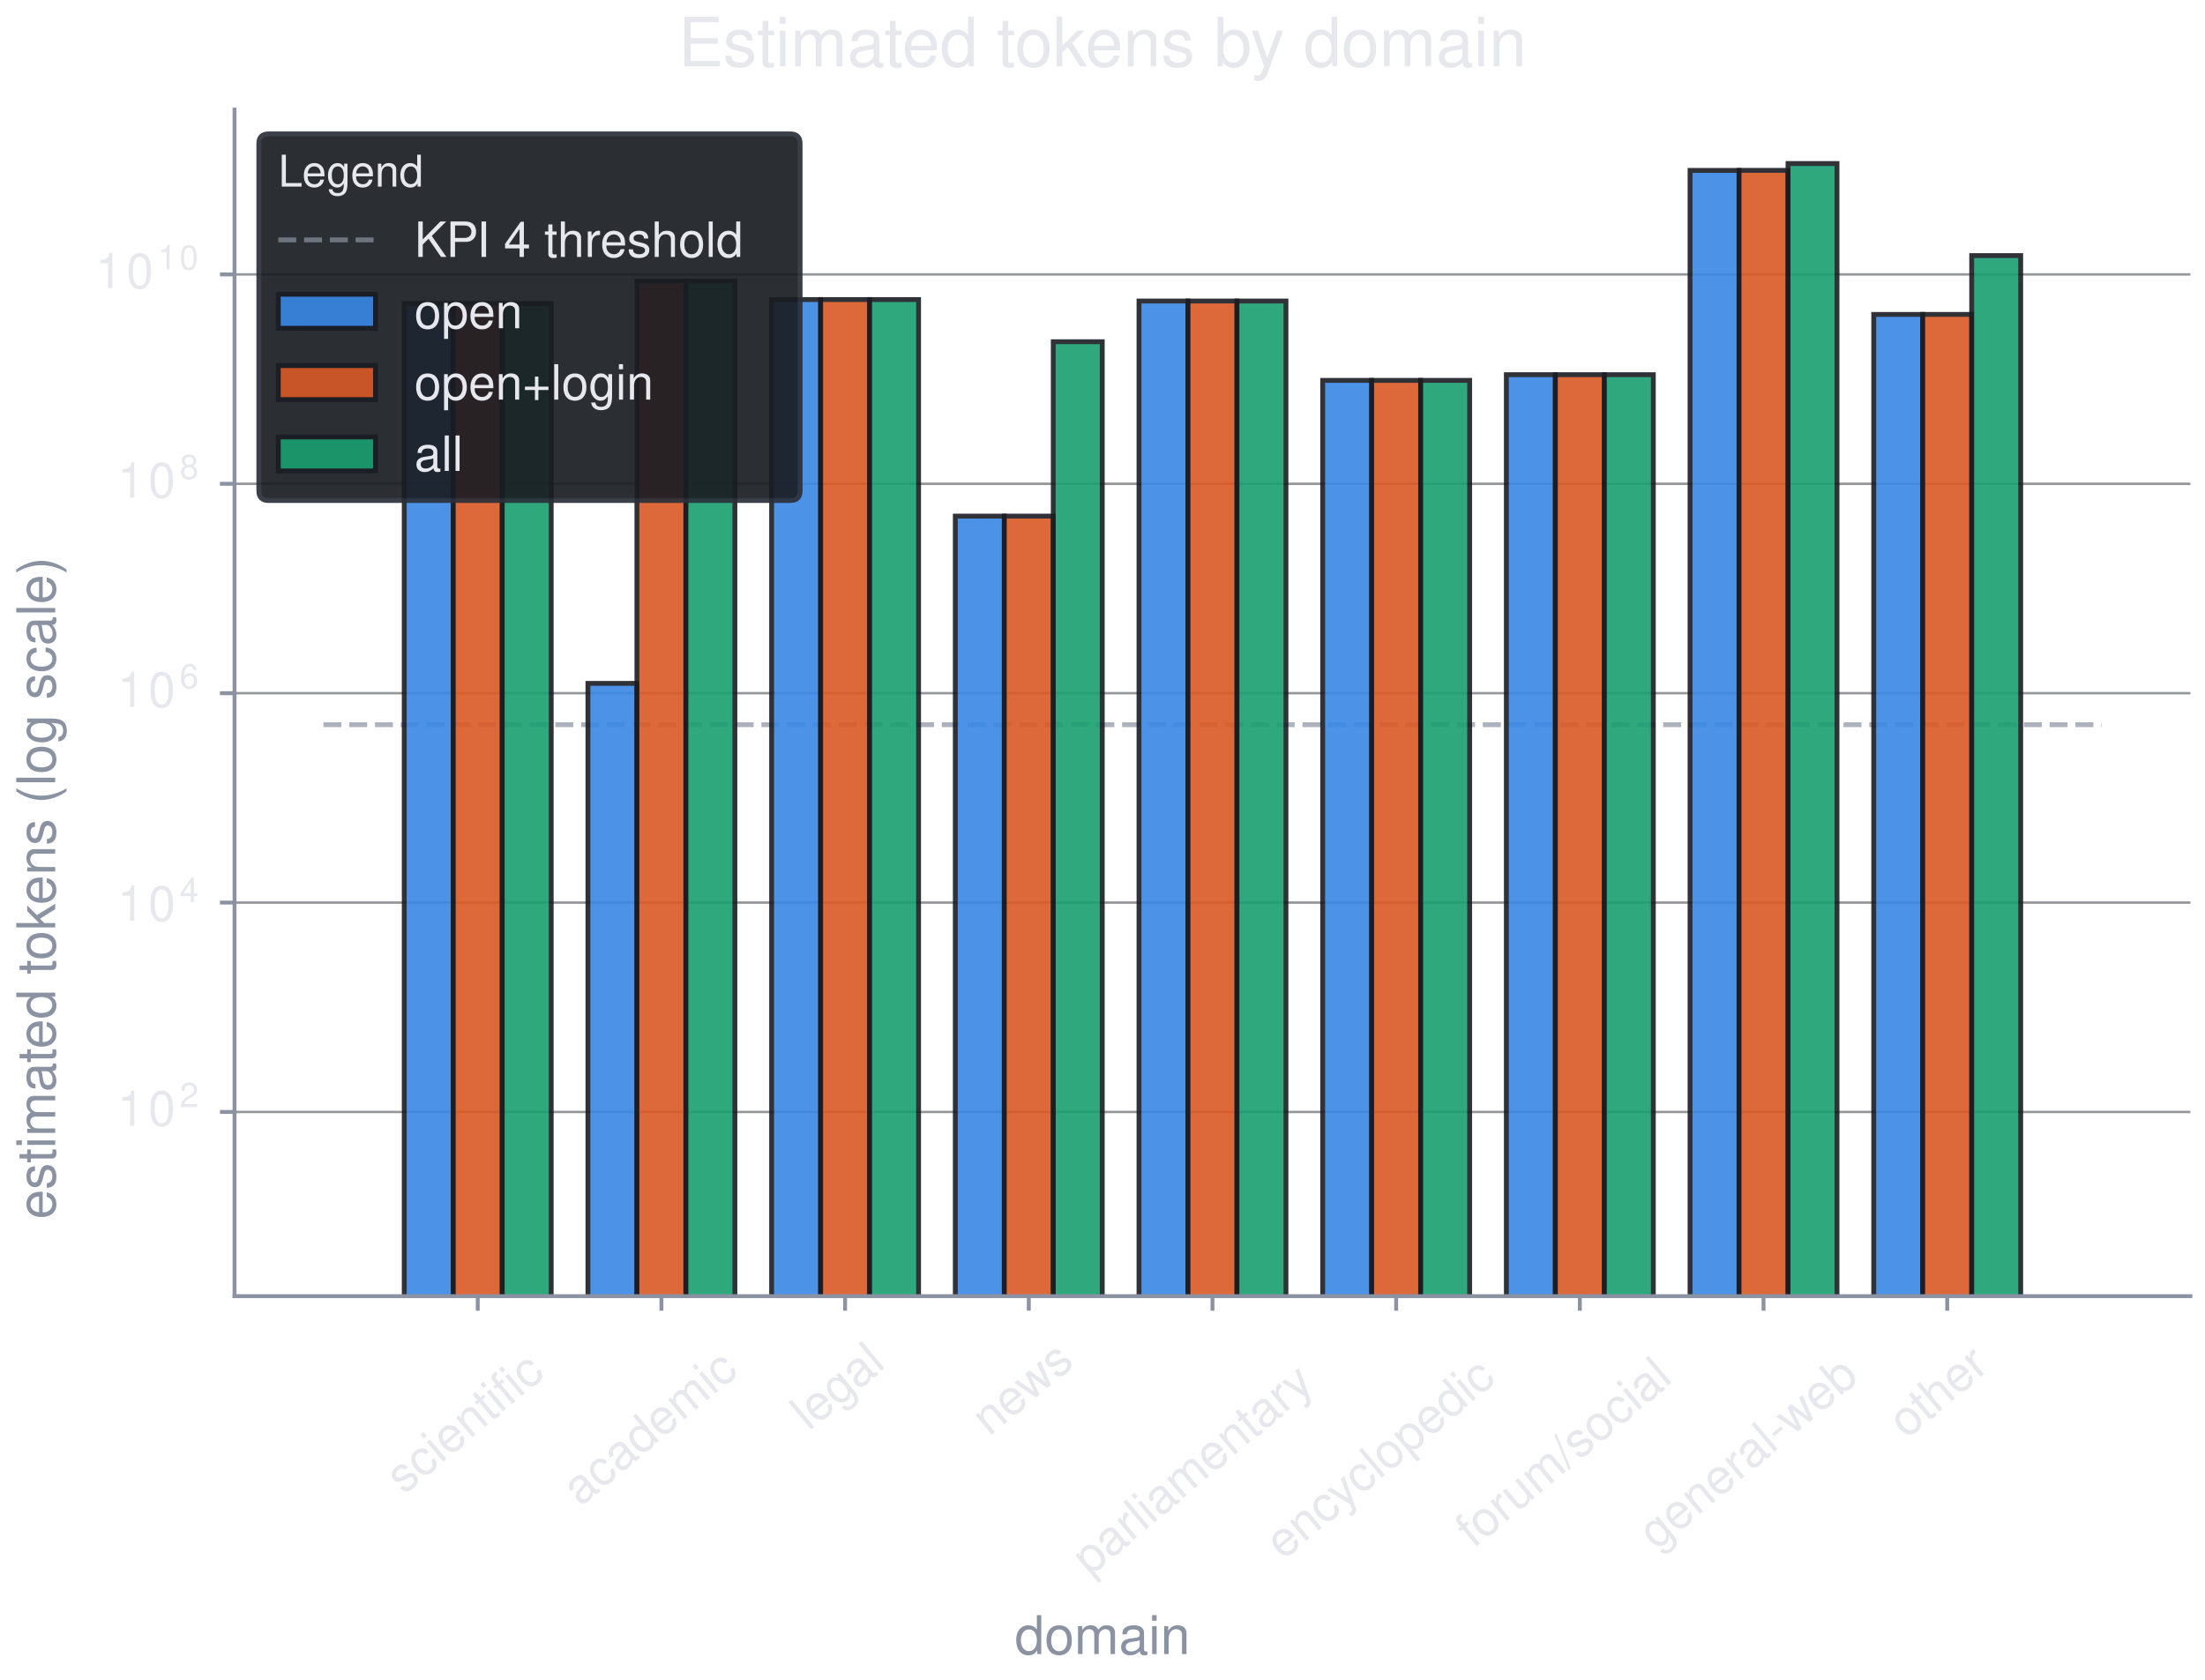
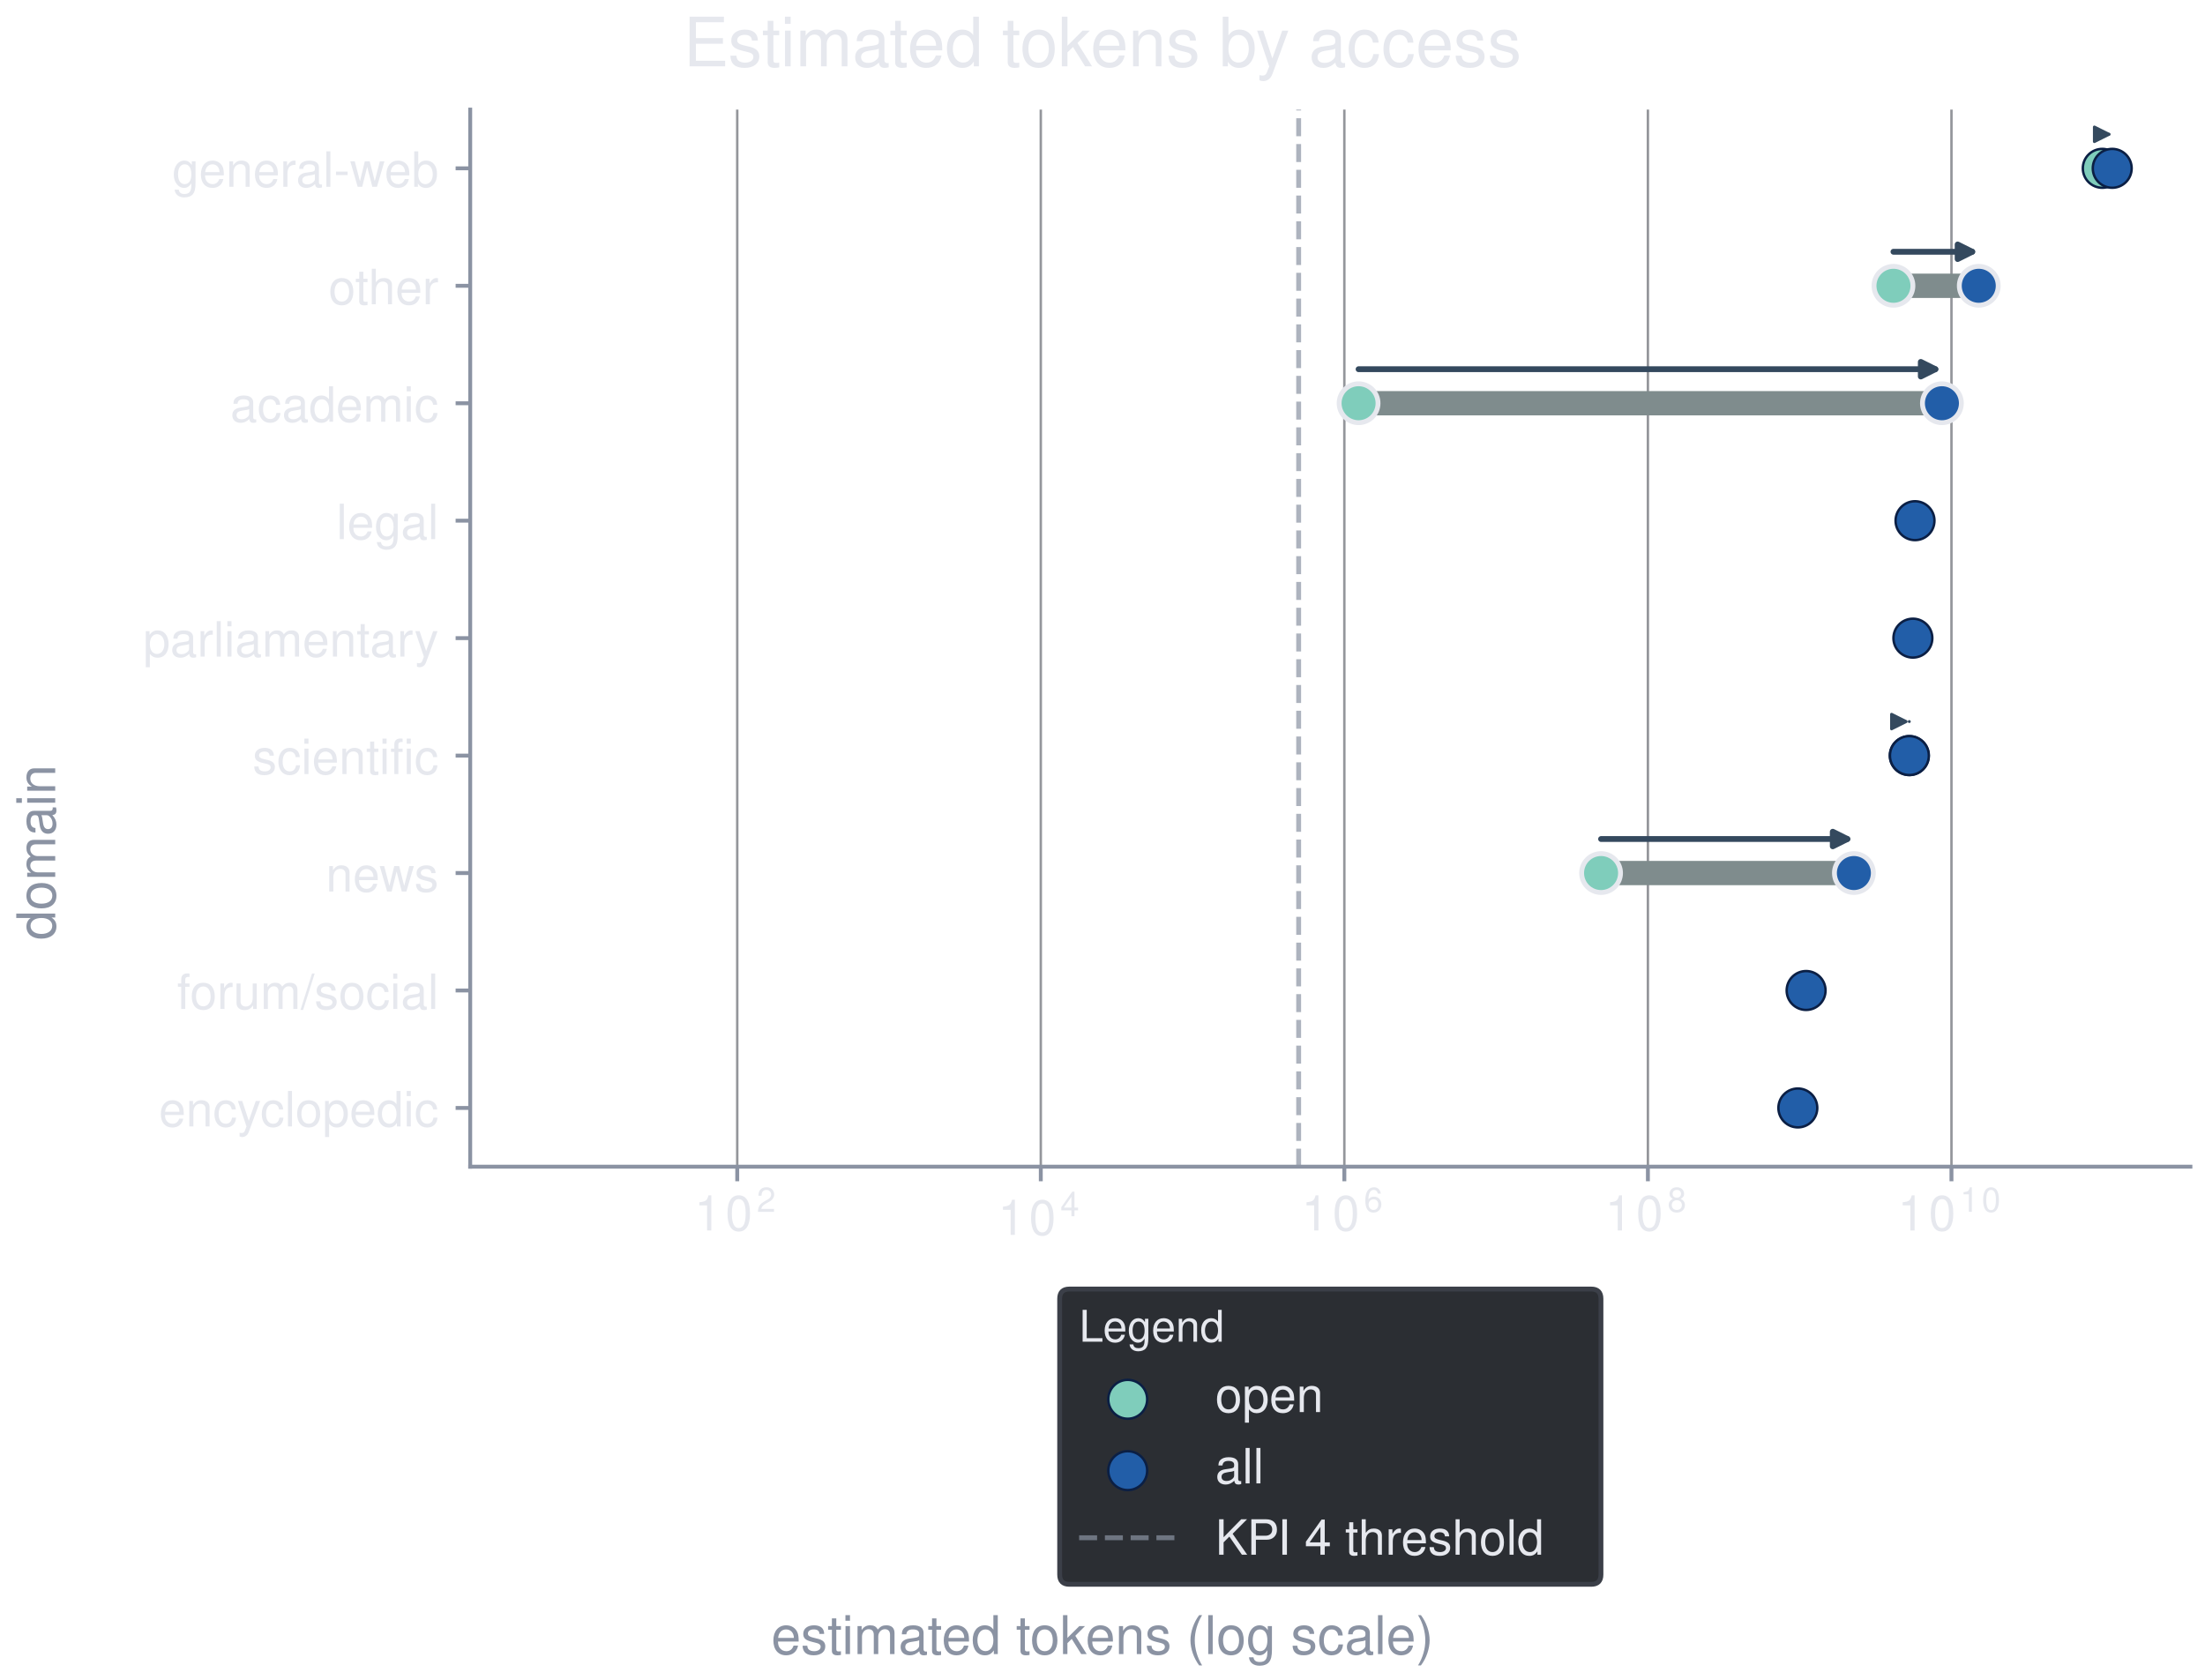
<svg xmlns="http://www.w3.org/2000/svg" xmlns:xlink="http://www.w3.org/1999/xlink" width="453.6pt" height="345.6pt" viewBox="0 0 453.6 345.6" version="1.1">
  <defs>
    <style type="text/css">*{stroke-linejoin: round; stroke-linecap: butt}</style>
  </defs>
  <g id="figure_1">
    <g id="patch_1">
      <path d="M 0 345.6  L 453.6 345.6  L 453.6 0  L 0 0  L 0 345.6  z " style="fill: none" />
    </g>
    <g id="axes_1">
      <g id="patch_2">
-         <path d="M 48.247 266.671  L 450.6 266.671  L 450.6 22.55  L 48.247 22.55  L 48.247 266.671  z " style="fill: none" />
+         <path d="M 96.728 240.031  L 450.6 240.031  L 450.6 22.55  L 96.728 22.55  L 96.728 240.031  z " style="fill: none" />
      </g>
      <g id="matplotlib.axis_1">
        <g id="xtick_1">
          <g id="line2d_1">
+             <path d="M 151.66 240.031  L 151.66 22.55  " clip-path="url(#p201076c002)" style="fill: none; stroke: #2a2f38; stroke-opacity: 0.5; stroke-width: 0.5; stroke-linecap: square" />
+           </g>
+           <g id="line2d_2">
            <defs>
-               <path id="m9d5562b247" d="M 0 0  L 0 3  " style="stroke: #8b93a3; stroke-width: 0.8" />
+               <path id="mb664199763" d="M 0 0  L 0 3  " style="stroke: #8b93a3; stroke-width: 0.8" />
            </defs>
            <g>
-               <use xlink:href="#m9d5562b247" x="98.276" y="266.671" style="fill: #8b93a3; stroke: #8b93a3; stroke-width: 0.8" />
+               <use xlink:href="#mb664199763" x="151.66" y="240.031" style="fill: #8b93a3; stroke: #8b93a3; stroke-width: 0.8" />
            </g>
          </g>
          <g id="text_1">
-             <text style="font-size: 10px; font-family: 'Instrument Sans', 'Helvetica', 'Arial', sans-serif; fill: #e6e8ee" transform="translate(83.01626 307.5774) rotate(-40)">scientific</text>
-           </g>
-         </g>
-         <g id="xtick_2">
-           <g id="line2d_2">
-             <g>
-               <use xlink:href="#m9d5562b247" x="136.063" y="266.671" style="fill: #8b93a3; stroke: #8b93a3; stroke-width: 0.8" />
-             </g>
-           </g>
-           <g id="text_2">
-             <text style="font-size: 10px; font-family: 'Instrument Sans', 'Helvetica', 'Arial', sans-serif; fill: #e6e8ee" transform="translate(119.3469 310.021) rotate(-40)">academic</text>
-           </g>
-         </g>
-         <g id="xtick_3">
-           <g id="line2d_3">
-             <g>
-               <use xlink:href="#m9d5562b247" x="173.85" y="266.671" style="fill: #8b93a3; stroke: #8b93a3; stroke-width: 0.8" />
-             </g>
-           </g>
-           <g id="text_3">
-             <text style="font-size: 10px; font-family: 'Instrument Sans', 'Helvetica', 'Arial', sans-serif; fill: #e6e8ee" transform="translate(166.3597 294.5379) rotate(-40)">legal</text>
-           </g>
-         </g>
-         <g id="xtick_4">
-           <g id="line2d_4">
-             <g>
-               <use xlink:href="#m9d5562b247" x="211.636" y="266.671" style="fill: #8b93a3; stroke: #8b93a3; stroke-width: 0.8" />
-             </g>
-           </g>
-           <g id="text_4">
-             <text style="font-size: 10px; font-family: 'Instrument Sans', 'Helvetica', 'Arial', sans-serif; fill: #e6e8ee" transform="translate(203.4983 295.6256) rotate(-40)">news</text>
-           </g>
-         </g>
-         <g id="xtick_5">
-           <g id="line2d_5">
-             <g>
-               <use xlink:href="#m9d5562b247" x="249.423" y="266.671" style="fill: #8b93a3; stroke: #8b93a3; stroke-width: 0.8" />
-             </g>
-           </g>
-           <g id="text_5">
-             <text style="font-size: 10px; font-family: 'Instrument Sans', 'Helvetica', 'Arial', sans-serif; fill: #e6e8ee" transform="translate(224.1627 324.3602) rotate(-40)">parliamentary</text>
-           </g>
-         </g>
-         <g id="xtick_6">
-           <g id="line2d_6">
-             <g>
-               <use xlink:href="#m9d5562b247" x="287.21" y="266.671" style="fill: #8b93a3; stroke: #8b93a3; stroke-width: 0.8" />
-             </g>
-           </g>
-           <g id="text_6">
-             <text style="font-size: 10px; font-family: 'Instrument Sans', 'Helvetica', 'Arial', sans-serif; fill: #e6e8ee" transform="translate(263.9226 321.0488) rotate(-40)">encyclopedic</text>
-           </g>
-         </g>
-         <g id="xtick_7">
-           <g id="line2d_7">
-             <g>
-               <use xlink:href="#m9d5562b247" x="324.997" y="266.671" style="fill: #8b93a3; stroke: #8b93a3; stroke-width: 0.8" />
-             </g>
-           </g>
-           <g id="text_7">
-             <text style="font-size: 10px; font-family: 'Instrument Sans', 'Helvetica', 'Arial', sans-serif; fill: #e6e8ee" transform="translate(303.1349 318.6565) rotate(-40)">forum/social</text>
-           </g>
-         </g>
-         <g id="xtick_8">
-           <g id="line2d_8">
-             <g>
-               <use xlink:href="#m9d5562b247" x="362.783" y="266.671" style="fill: #8b93a3; stroke: #8b93a3; stroke-width: 0.8" />
-             </g>
-           </g>
-           <g id="text_8">
-             <text style="font-size: 10px; font-family: 'Instrument Sans', 'Helvetica', 'Arial', sans-serif; fill: #e6e8ee" transform="translate(340.696 319.0351) rotate(-40)">general-web</text>
-           </g>
-         </g>
-         <g id="xtick_9">
-           <g id="line2d_9">
-             <g>
-               <use xlink:href="#m9d5562b247" x="400.57" y="266.671" style="fill: #8b93a3; stroke: #8b93a3; stroke-width: 0.8" />
-             </g>
-           </g>
-           <g id="text_9">
-             <text style="font-size: 10px; font-family: 'Instrument Sans', 'Helvetica', 'Arial', sans-serif; fill: #e6e8ee" transform="translate(392.1399 296.1157) rotate(-40)">other</text>
-           </g>
-         </g>
-       </g>
-       <g id="matplotlib.axis_2">
-         <g id="ytick_1">
-           <g id="line2d_10">
-             <path d="M 48.247 228.775  L 450.6 228.775  " clip-path="url(#pc16aba267f)" style="fill: none; stroke: #2a2f38; stroke-opacity: 0.5; stroke-width: 0.5; stroke-linecap: square" />
-           </g>
-           <g id="line2d_11">
-             <defs>
-               <path id="m5fa27883f5" d="M 0 0  L -3 0  " style="stroke: #8b93a3; stroke-width: 0.8" />
-             </defs>
-             <g>
-               <use xlink:href="#m5fa27883f5" x="48.247" y="228.775" style="fill: #8b93a3; stroke: #8b93a3; stroke-width: 0.8" />
-             </g>
-           </g>
-           <g id="text_10">
-             <g style="fill: #e6e8ee" transform="translate(24.14666 232.5744)">
+             <g style="fill: #e6e8ee" transform="translate(142.8605 254.129)">
              <text>
                <tspan x="0" y="-0.977" style="font-size: 10px; font-family: 'Instrument Sans', 'Helvetica', 'Arial', sans-serif; fill: #e6e8ee">1</tspan>
                <tspan x="6.362" y="-0.977" style="font-size: 10px; font-family: 'Instrument Sans', 'Helvetica', 'Arial', sans-serif; fill: #e6e8ee">0</tspan>
                <tspan x="12.82" y="-4.805" style="font-size: 7px; font-family: 'Instrument Sans', 'Helvetica', 'Arial', sans-serif; fill: #e6e8ee">2</tspan>
              </text>
            </g>
          </g>
        </g>
-         <g id="ytick_2">
-           <g id="line2d_12">
-             <path d="M 48.247 185.697  L 450.6 185.697  " clip-path="url(#pc16aba267f)" style="fill: none; stroke: #2a2f38; stroke-opacity: 0.5; stroke-width: 0.5; stroke-linecap: square" />
-           </g>
-           <g id="line2d_13">
-             <g>
-               <use xlink:href="#m5fa27883f5" x="48.247" y="185.697" style="fill: #8b93a3; stroke: #8b93a3; stroke-width: 0.8" />
-             </g>
-           </g>
-           <g id="text_11">
-             <g style="fill: #e6e8ee" transform="translate(24.14666 189.4959)">
+         <g id="xtick_2">
+           <g id="line2d_3">
+             <path d="M 214.106 240.031  L 214.106 22.55  " clip-path="url(#p201076c002)" style="fill: none; stroke: #2a2f38; stroke-opacity: 0.5; stroke-width: 0.5; stroke-linecap: square" />
+           </g>
+           <g id="line2d_4">
+             <g>
+               <use xlink:href="#mb664199763" x="214.106" y="240.031" style="fill: #8b93a3; stroke: #8b93a3; stroke-width: 0.8" />
+             </g>
+           </g>
+           <g id="text_2">
+             <g style="fill: #e6e8ee" transform="translate(205.306 254.129)">
              <text>
                <tspan x="0" y="-0.064" style="font-size: 10px; font-family: 'Instrument Sans', 'Helvetica', 'Arial', sans-serif; fill: #e6e8ee">1</tspan>
                <tspan x="6.362" y="-0.064" style="font-size: 10px; font-family: 'Instrument Sans', 'Helvetica', 'Arial', sans-serif; fill: #e6e8ee">0</tspan>
                <tspan x="12.82" y="-3.892" style="font-size: 7px; font-family: 'Instrument Sans', 'Helvetica', 'Arial', sans-serif; fill: #e6e8ee">4</tspan>
              </text>
            </g>
          </g>
        </g>
-         <g id="ytick_3">
-           <g id="line2d_14">
-             <path d="M 48.247 142.618  L 450.6 142.618  " clip-path="url(#pc16aba267f)" style="fill: none; stroke: #2a2f38; stroke-opacity: 0.5; stroke-width: 0.5; stroke-linecap: square" />
-           </g>
-           <g id="line2d_15">
-             <g>
-               <use xlink:href="#m5fa27883f5" x="48.247" y="142.618" style="fill: #8b93a3; stroke: #8b93a3; stroke-width: 0.8" />
-             </g>
-           </g>
-           <g id="text_12">
-             <g style="fill: #e6e8ee" transform="translate(24.14666 146.4175)">
+         <g id="xtick_3">
+           <g id="line2d_5">
+             <path d="M 276.552 240.031  L 276.552 22.55  " clip-path="url(#p201076c002)" style="fill: none; stroke: #2a2f38; stroke-opacity: 0.5; stroke-width: 0.5; stroke-linecap: square" />
+           </g>
+           <g id="line2d_6">
+             <g>
+               <use xlink:href="#mb664199763" x="276.552" y="240.031" style="fill: #8b93a3; stroke: #8b93a3; stroke-width: 0.8" />
+             </g>
+           </g>
+           <g id="text_3">
+             <g style="fill: #e6e8ee" transform="translate(267.7516 254.129)">
              <text>
                <tspan x="0" y="-0.977" style="font-size: 10px; font-family: 'Instrument Sans', 'Helvetica', 'Arial', sans-serif; fill: #e6e8ee">1</tspan>
                <tspan x="6.362" y="-0.977" style="font-size: 10px; font-family: 'Instrument Sans', 'Helvetica', 'Arial', sans-serif; fill: #e6e8ee">0</tspan>
                <tspan x="12.82" y="-4.805" style="font-size: 7px; font-family: 'Instrument Sans', 'Helvetica', 'Arial', sans-serif; fill: #e6e8ee">6</tspan>
              </text>
            </g>
          </g>
        </g>
-         <g id="ytick_4">
-           <g id="line2d_16">
-             <path d="M 48.247 99.54  L 450.6 99.54  " clip-path="url(#pc16aba267f)" style="fill: none; stroke: #2a2f38; stroke-opacity: 0.5; stroke-width: 0.5; stroke-linecap: square" />
-           </g>
-           <g id="line2d_17">
-             <g>
-               <use xlink:href="#m5fa27883f5" x="48.247" y="99.54" style="fill: #8b93a3; stroke: #8b93a3; stroke-width: 0.8" />
-             </g>
-           </g>
-           <g id="text_13">
-             <g style="fill: #e6e8ee" transform="translate(24.14666 103.3391)">
+         <g id="xtick_4">
+           <g id="line2d_7">
+             <path d="M 338.997 240.031  L 338.997 22.55  " clip-path="url(#p201076c002)" style="fill: none; stroke: #2a2f38; stroke-opacity: 0.5; stroke-width: 0.5; stroke-linecap: square" />
+           </g>
+           <g id="line2d_8">
+             <g>
+               <use xlink:href="#mb664199763" x="338.997" y="240.031" style="fill: #8b93a3; stroke: #8b93a3; stroke-width: 0.8" />
+             </g>
+           </g>
+           <g id="text_4">
+             <g style="fill: #e6e8ee" transform="translate(330.1971 254.129)">
              <text>
                <tspan x="0" y="-0.977" style="font-size: 10px; font-family: 'Instrument Sans', 'Helvetica', 'Arial', sans-serif; fill: #e6e8ee">1</tspan>
                <tspan x="6.362" y="-0.977" style="font-size: 10px; font-family: 'Instrument Sans', 'Helvetica', 'Arial', sans-serif; fill: #e6e8ee">0</tspan>
                <tspan x="12.82" y="-4.805" style="font-size: 7px; font-family: 'Instrument Sans', 'Helvetica', 'Arial', sans-serif; fill: #e6e8ee">8</tspan>
              </text>
            </g>
          </g>
        </g>
-         <g id="ytick_5">
-           <g id="line2d_18">
-             <path d="M 48.247 56.461  L 450.6 56.461  " clip-path="url(#pc16aba267f)" style="fill: none; stroke: #2a2f38; stroke-opacity: 0.5; stroke-width: 0.5; stroke-linecap: square" />
-           </g>
-           <g id="line2d_19">
-             <g>
-               <use xlink:href="#m5fa27883f5" x="48.247" y="56.461" style="fill: #8b93a3; stroke: #8b93a3; stroke-width: 0.8" />
-             </g>
-           </g>
-           <g id="text_14">
-             <g style="fill: #e6e8ee" transform="translate(19.64666 60.26065)">
+         <g id="xtick_5">
+           <g id="line2d_9">
+             <path d="M 401.443 240.031  L 401.443 22.55  " clip-path="url(#p201076c002)" style="fill: none; stroke: #2a2f38; stroke-opacity: 0.5; stroke-width: 0.5; stroke-linecap: square" />
+           </g>
+           <g id="line2d_10">
+             <g>
+               <use xlink:href="#mb664199763" x="401.443" y="240.031" style="fill: #8b93a3; stroke: #8b93a3; stroke-width: 0.8" />
+             </g>
+           </g>
+           <g id="text_5">
+             <g style="fill: #e6e8ee" transform="translate(390.3926 254.129)">
              <text>
                <tspan x="0" y="-0.977" style="font-size: 10px; font-family: 'Instrument Sans', 'Helvetica', 'Arial', sans-serif; fill: #e6e8ee">1</tspan>
                <tspan x="6.362" y="-0.977" style="font-size: 10px; font-family: 'Instrument Sans', 'Helvetica', 'Arial', sans-serif; fill: #e6e8ee">0</tspan>
                <tspan x="12.82" y="-4.805" style="font-size: 7px; font-family: 'Instrument Sans', 'Helvetica', 'Arial', sans-serif; fill: #e6e8ee">1</tspan>
                <tspan x="17.274" y="-4.805" style="font-size: 7px; font-family: 'Instrument Sans', 'Helvetica', 'Arial', sans-serif; fill: #e6e8ee">0</tspan>
              </text>
            </g>
          </g>
        </g>
      </g>
+       <g id="matplotlib.axis_2">
+         <g id="ytick_1">
+           <g id="line2d_11">
+             <defs>
+               <path id="m521042adb2" d="M 0 0  L -3 0  " style="stroke: #8b93a3; stroke-width: 0.8" />
+             </defs>
+             <g>
+               <use xlink:href="#m521042adb2" x="96.728" y="34.632" style="fill: #8b93a3; stroke: #8b93a3; stroke-width: 0.8" />
+             </g>
+           </g>
+           <g id="text_6">
+             <text style="font-size: 10px; font-family: 'Instrument Sans', 'Helvetica', 'Arial', sans-serif; text-anchor: end; fill: #e6e8ee" x="90.228" y="38.432" transform="rotate(-0 90.22791 38.43156)">general-web</text>
+           </g>
+         </g>
+         <g id="ytick_2">
+           <g id="line2d_12">
+             <g>
+               <use xlink:href="#m521042adb2" x="96.728" y="58.797" style="fill: #8b93a3; stroke: #8b93a3; stroke-width: 0.8" />
+             </g>
+           </g>
+           <g id="text_7">
+             <text style="font-size: 10px; font-family: 'Instrument Sans', 'Helvetica', 'Arial', sans-serif; text-anchor: end; fill: #e6e8ee" x="90.228" y="62.596" transform="rotate(-0 90.22791 62.59605)">other</text>
+           </g>
+         </g>
+         <g id="ytick_3">
+           <g id="line2d_13">
+             <g>
+               <use xlink:href="#m521042adb2" x="96.728" y="82.961" style="fill: #8b93a3; stroke: #8b93a3; stroke-width: 0.8" />
+             </g>
+           </g>
+           <g id="text_8">
+             <text style="font-size: 10px; font-family: 'Instrument Sans', 'Helvetica', 'Arial', sans-serif; text-anchor: end; fill: #e6e8ee" x="90.228" y="86.761" transform="rotate(-0 90.22791 86.76055)">academic</text>
+           </g>
+         </g>
+         <g id="ytick_4">
+           <g id="line2d_14">
+             <g>
+               <use xlink:href="#m521042adb2" x="96.728" y="107.126" style="fill: #8b93a3; stroke: #8b93a3; stroke-width: 0.8" />
+             </g>
+           </g>
+           <g id="text_9">
+             <text style="font-size: 10px; font-family: 'Instrument Sans', 'Helvetica', 'Arial', sans-serif; text-anchor: end; fill: #e6e8ee" x="90.228" y="110.925" transform="rotate(-0 90.22791 110.925)">legal</text>
+           </g>
+         </g>
+         <g id="ytick_5">
+           <g id="line2d_15">
+             <g>
+               <use xlink:href="#m521042adb2" x="96.728" y="131.29" style="fill: #8b93a3; stroke: #8b93a3; stroke-width: 0.8" />
+             </g>
+           </g>
+           <g id="text_10">
+             <text style="font-size: 10px; font-family: 'Instrument Sans', 'Helvetica', 'Arial', sans-serif; text-anchor: end; fill: #e6e8ee" x="90.228" y="135.09" transform="rotate(-0 90.22791 135.0895)">parliamentary</text>
+           </g>
+         </g>
+         <g id="ytick_6">
+           <g id="line2d_16">
+             <g>
+               <use xlink:href="#m521042adb2" x="96.728" y="155.455" style="fill: #8b93a3; stroke: #8b93a3; stroke-width: 0.8" />
+             </g>
+           </g>
+           <g id="text_11">
+             <text style="font-size: 10px; font-family: 'Instrument Sans', 'Helvetica', 'Arial', sans-serif; text-anchor: end; fill: #e6e8ee" x="90.228" y="159.254" transform="rotate(-0 90.22791 159.254)">scientific</text>
+           </g>
+         </g>
+         <g id="ytick_7">
+           <g id="line2d_17">
+             <g>
+               <use xlink:href="#m521042adb2" x="96.728" y="179.619" style="fill: #8b93a3; stroke: #8b93a3; stroke-width: 0.8" />
+             </g>
+           </g>
+           <g id="text_12">
+             <text style="font-size: 10px; font-family: 'Instrument Sans', 'Helvetica', 'Arial', sans-serif; text-anchor: end; fill: #e6e8ee" x="90.228" y="183.419" transform="rotate(-0 90.22791 183.4185)">news</text>
+           </g>
+         </g>
+         <g id="ytick_8">
+           <g id="line2d_18">
+             <g>
+               <use xlink:href="#m521042adb2" x="96.728" y="203.784" style="fill: #8b93a3; stroke: #8b93a3; stroke-width: 0.8" />
+             </g>
+           </g>
+           <g id="text_13">
+             <text style="font-size: 10px; font-family: 'Instrument Sans', 'Helvetica', 'Arial', sans-serif; text-anchor: end; fill: #e6e8ee" x="90.228" y="207.583" transform="rotate(-0 90.22791 207.583)">forum/social</text>
+           </g>
+         </g>
+         <g id="ytick_9">
+           <g id="line2d_19">
+             <g>
+               <use xlink:href="#m521042adb2" x="96.728" y="227.948" style="fill: #8b93a3; stroke: #8b93a3; stroke-width: 0.8" />
+             </g>
+           </g>
+           <g id="text_14">
+             <text style="font-size: 10px; font-family: 'Instrument Sans', 'Helvetica', 'Arial', sans-serif; text-anchor: end; fill: #e6e8ee" x="90.228" y="231.748" transform="rotate(-0 90.22791 231.7475)">encyclopedic</text>
+           </g>
+         </g>
+       </g>
      <g id="LineCollection_1">
-         <path d="M 66.535 149.102  L 432.311 149.102  " clip-path="url(#pc16aba267f)" style="fill: none; stroke-dasharray: 3.7,1.6; stroke-dashoffset: 0; stroke: #8b93a3; stroke-opacity: 0.7" />
+         <path d="M 432.466 34.632  L 434.515 34.632  " clip-path="url(#p201076c002)" style="fill: none; stroke: #7f8c8d; stroke-width: 2.5" />
+         <path d="M 392.768 155.455  L 392.79 155.455  " clip-path="url(#p201076c002)" style="fill: none; stroke: #7f8c8d; stroke-width: 2.5" />
      </g>
      <g id="patch_3">
-         <path d="M 83.162 21811.069  L 93.238 21811.069  L 93.238 62.446  L 83.162 62.446  z " clip-path="url(#pc16aba267f)" style="fill: #3987e5; opacity: 0.9; stroke: #191c22; stroke-linejoin: miter" />
+         <path d="M 432.466 27.632  Q 433.49 27.632 433.844 27.632  " style="fill: none; stroke: #34495e; stroke-width: 0.6; stroke-linecap: round" />
+         <path d="M 430.844 26.132  L 433.844 27.632  L 430.844 29.132  z " style="fill: #34495e; stroke: #34495e; stroke-width: 0.6; stroke-linecap: round" />
      </g>
      <g id="patch_4">
-         <path d="M 120.948 21811.069  L 131.025 21811.069  L 131.025 140.598  L 120.948 140.598  z " clip-path="url(#pc16aba267f)" style="fill: #3987e5; opacity: 0.9; stroke: #191c22; stroke-linejoin: miter" />
+         <path d="M 392.768 148.455  Q 392.779 148.455 392.119 148.455  " style="fill: none; stroke: #34495e; stroke-width: 0.6; stroke-linecap: round" />
+         <path d="M 389.119 146.955  L 392.119 148.455  L 389.119 149.955  z " style="fill: #34495e; stroke: #34495e; stroke-width: 0.6; stroke-linecap: round" />
+       </g>
+       <g id="PathCollection_1">
+         <defs>
+           <path id="m5b64136dbb" d="M 0 4  C 1.061 4 2.078 3.579 2.828 2.828  C 3.579 2.078 4 1.061 4 0  C 4 -1.061 3.579 -2.078 2.828 -2.828  C 2.078 -3.579 1.061 -4 0 -4  C -1.061 -4 -2.078 -3.579 -2.828 -2.828  C -3.579 -2.078 -4 -1.061 -4 0  C -4 1.061 -3.579 2.078 -2.828 2.828  C -2.078 3.579 -1.061 4 0 4  z " style="stroke: #0b1f44; stroke-width: 0.5" />
+         </defs>
+         <g clip-path="url(#p201076c002)">
+           <use xlink:href="#m5b64136dbb" x="432.466" y="34.632" style="fill: #7fcdbb; stroke: #0b1f44; stroke-width: 0.5" />
+           <use xlink:href="#m5b64136dbb" x="392.768" y="155.455" style="fill: #7fcdbb; stroke: #0b1f44; stroke-width: 0.5" />
+         </g>
+       </g>
+       <g id="PathCollection_2">
+         <defs>
+           <path id="mafcdc78179" d="M 0 4  C 1.061 4 2.078 3.579 2.828 2.828  C 3.579 2.078 4 1.061 4 0  C 4 -1.061 3.579 -2.078 2.828 -2.828  C 2.078 -3.579 1.061 -4 0 -4  C -1.061 -4 -2.078 -3.579 -2.828 -2.828  C -3.579 -2.078 -4 -1.061 -4 0  C -4 1.061 -3.579 2.078 -2.828 2.828  C -2.078 3.579 -1.061 4 0 4  z " style="stroke: #0b1f44; stroke-width: 0.5" />
+         </defs>
+         <g clip-path="url(#p201076c002)">
+           <use xlink:href="#mafcdc78179" x="434.515" y="34.632" style="fill: #225ea8; stroke: #0b1f44; stroke-width: 0.5" />
+           <use xlink:href="#mafcdc78179" x="393.947" y="107.126" style="fill: #225ea8; stroke: #0b1f44; stroke-width: 0.5" />
+           <use xlink:href="#mafcdc78179" x="393.508" y="131.29" style="fill: #225ea8; stroke: #0b1f44; stroke-width: 0.5" />
+           <use xlink:href="#mafcdc78179" x="392.79" y="155.455" style="fill: #225ea8; stroke: #0b1f44; stroke-width: 0.5" />
+           <use xlink:href="#mafcdc78179" x="371.541" y="203.784" style="fill: #225ea8; stroke: #0b1f44; stroke-width: 0.5" />
+           <use xlink:href="#mafcdc78179" x="369.842" y="227.948" style="fill: #225ea8; stroke: #0b1f44; stroke-width: 0.5" />
+         </g>
+       </g>
+       <g id="LineCollection_2">
+         <path d="M 389.513 58.797  L 407.06 58.797  " clip-path="url(#p201076c002)" style="fill: none; stroke: #7f8c8d; stroke-width: 5" />
+         <path d="M 279.481 82.961  L 399.48 82.961  " clip-path="url(#p201076c002)" style="fill: none; stroke: #7f8c8d; stroke-width: 5" />
+         <path d="M 329.364 179.619  L 381.371 179.619  " clip-path="url(#p201076c002)" style="fill: none; stroke: #7f8c8d; stroke-width: 5" />
      </g>
      <g id="patch_5">
-         <path d="M 158.735 21811.069  L 168.812 21811.069  L 168.812 61.632  L 158.735 61.632  z " clip-path="url(#pc16aba267f)" style="fill: #3987e5; opacity: 0.9; stroke: #191c22; stroke-linejoin: miter" />
+         <path d="M 389.513 51.797  Q 398.286 51.797 405.718 51.797  " style="fill: none; stroke: #34495e; stroke-width: 1.2; stroke-linecap: round" />
+         <path d="M 402.718 50.297  L 405.718 51.797  L 402.718 53.297  z " style="fill: #34495e; stroke: #34495e; stroke-width: 1.2; stroke-linecap: round" />
      </g>
      <g id="patch_6">
-         <path d="M 196.522 21811.069  L 206.598 21811.069  L 206.598 106.186  L 196.522 106.186  z " clip-path="url(#pc16aba267f)" style="fill: #3987e5; opacity: 0.9; stroke: #191c22; stroke-linejoin: miter" />
+         <path d="M 279.481 75.961  Q 339.48 75.961 398.138 75.961  " style="fill: none; stroke: #34495e; stroke-width: 1.2; stroke-linecap: round" />
+         <path d="M 395.138 74.461  L 398.138 75.961  L 395.138 77.461  z " style="fill: #34495e; stroke: #34495e; stroke-width: 1.2; stroke-linecap: round" />
      </g>
      <g id="patch_7">
-         <path d="M 234.309 21811.069  L 244.385 21811.069  L 244.385 61.935  L 234.309 61.935  z " clip-path="url(#pc16aba267f)" style="fill: #3987e5; opacity: 0.9; stroke: #191c22; stroke-linejoin: miter" />
-       </g>
-       <g id="patch_8">
-         <path d="M 272.095 21811.069  L 282.172 21811.069  L 282.172 78.261  L 272.095 78.261  z " clip-path="url(#pc16aba267f)" style="fill: #3987e5; opacity: 0.9; stroke: #191c22; stroke-linejoin: miter" />
+         <path d="M 329.364 172.619  Q 355.367 172.619 380.029 172.619  " style="fill: none; stroke: #34495e; stroke-width: 1.2; stroke-linecap: round" />
+         <path d="M 377.029 171.119  L 380.029 172.619  L 377.029 174.119  z " style="fill: #34495e; stroke: #34495e; stroke-width: 1.2; stroke-linecap: round" />
+       </g>
+       <g id="PathCollection_3">
+         <defs>
+           <path id="mc94872c31c" d="M 0 4  C 1.061 4 2.078 3.579 2.828 2.828  C 3.579 2.078 4 1.061 4 0  C 4 -1.061 3.579 -2.078 2.828 -2.828  C 2.078 -3.579 1.061 -4 0 -4  C -1.061 -4 -2.078 -3.579 -2.828 -2.828  C -3.579 -2.078 -4 -1.061 -4 0  C -4 1.061 -3.579 2.078 -2.828 2.828  C -2.078 3.579 -1.061 4 0 4  z " style="stroke: #e6e8ee" />
+         </defs>
+         <g clip-path="url(#p201076c002)">
+           <use xlink:href="#mc94872c31c" x="389.513" y="58.797" style="fill: #7fcdbb; stroke: #e6e8ee" />
+           <use xlink:href="#mc94872c31c" x="279.481" y="82.961" style="fill: #7fcdbb; stroke: #e6e8ee" />
+           <use xlink:href="#mc94872c31c" x="329.364" y="179.619" style="fill: #7fcdbb; stroke: #e6e8ee" />
+         </g>
+       </g>
+       <g id="PathCollection_4">
+         <defs>
+           <path id="m534207933b" d="M 0 4  C 1.061 4 2.078 3.579 2.828 2.828  C 3.579 2.078 4 1.061 4 0  C 4 -1.061 3.579 -2.078 2.828 -2.828  C 2.078 -3.579 1.061 -4 0 -4  C -1.061 -4 -2.078 -3.579 -2.828 -2.828  C -3.579 -2.078 -4 -1.061 -4 0  C -4 1.061 -3.579 2.078 -2.828 2.828  C -2.078 3.579 -1.061 4 0 4  z " style="stroke: #e6e8ee" />
+         </defs>
+         <g clip-path="url(#p201076c002)">
+           <use xlink:href="#m534207933b" x="407.06" y="58.797" style="fill: #225ea8; stroke: #e6e8ee" />
+           <use xlink:href="#m534207933b" x="399.48" y="82.961" style="fill: #225ea8; stroke: #e6e8ee" />
+           <use xlink:href="#m534207933b" x="381.371" y="179.619" style="fill: #225ea8; stroke: #e6e8ee" />
+         </g>
+       </g>
+       <g id="LineCollection_3">
+         <path d="M 267.153 240.031  L 267.153 22.55  " clip-path="url(#p201076c002)" style="fill: none; stroke-dasharray: 3.7,1.6; stroke-dashoffset: 0; stroke: #8b93a3; stroke-opacity: 0.7" />
+       </g>
+       <g id="legend_1">
+         <g id="patch_8">
+           <path d="M 219.991 325.953  L 327.336 325.953  Q 329.336 325.953 329.336 323.953  L 329.336 267.209  Q 329.336 265.209 327.336 265.209  L 219.991 265.209  Q 217.991 265.209 217.991 267.209  L 217.991 323.953  Q 217.991 325.953 219.991 325.953  z " style="fill: #191c22; opacity: 0.92; stroke: #2a2f38; stroke-linejoin: miter" />
+         </g>
+         <g id="text_15">
+           <text style="font-size: 9px; font-family: 'Instrument Sans', 'Helvetica', 'Arial', sans-serif; text-anchor: start; fill: #e6e8ee" x="221.991" y="276.047" transform="rotate(-0 221.9912 276.0472)">Legend</text>
+         </g>
+         <g id="PathCollection_5">
+           <g>
+             <use xlink:href="#m5b64136dbb" x="231.991" y="287.892" style="fill: #7fcdbb; stroke: #0b1f44; stroke-width: 0.5" />
+           </g>
+         </g>
+         <g id="text_16">
+           <text style="font-size: 10px; font-family: 'Instrument Sans', 'Helvetica', 'Arial', sans-serif; text-anchor: start; fill: #e6e8ee" x="249.991" y="290.517" transform="rotate(-0 249.9912 290.5174)">open</text>
+         </g>
+         <g id="PathCollection_6">
+           <g>
+             <use xlink:href="#mafcdc78179" x="231.991" y="302.571" style="fill: #225ea8; stroke: #0b1f44; stroke-width: 0.5" />
+           </g>
+         </g>
+         <g id="text_17">
+           <text style="font-size: 10px; font-family: 'Instrument Sans', 'Helvetica', 'Arial', sans-serif; text-anchor: start; fill: #e6e8ee" x="249.991" y="305.196" transform="rotate(-0 249.9912 305.1955)">all</text>
+         </g>
+         <g id="line2d_20">
+           <path d="M 221.991 316.374  L 241.991 316.374  " style="fill: none; stroke-dasharray: 3.7,1.6; stroke-dashoffset: 0; stroke: #8b93a3; stroke-opacity: 0.7" />
+         </g>
+         <g id="text_18">
+           <text style="font-size: 10px; font-family: 'Instrument Sans', 'Helvetica', 'Arial', sans-serif; text-anchor: start; fill: #e6e8ee" x="249.991" y="319.874" transform="rotate(-0 249.9912 319.8737)">KPI 4 threshold</text>
+         </g>
      </g>
      <g id="patch_9">
-         <path d="M 309.882 21811.069  L 319.958 21811.069  L 319.958 77.089  L 309.882 77.089  z " clip-path="url(#pc16aba267f)" style="fill: #3987e5; opacity: 0.9; stroke: #191c22; stroke-linejoin: miter" />
+         <path d="M 96.728 240.031  L 96.728 22.55  " style="fill: none; stroke: #8b93a3; stroke-width: 0.8; stroke-linejoin: miter; stroke-linecap: square" />
      </g>
      <g id="patch_10">
-         <path d="M 347.669 21811.069  L 357.745 21811.069  L 357.745 35.06  L 347.669 35.06  z " clip-path="url(#pc16aba267f)" style="fill: #3987e5; opacity: 0.9; stroke: #191c22; stroke-linejoin: miter" />
-       </g>
-       <g id="patch_11">
-         <path d="M 385.455 21811.069  L 395.532 21811.069  L 395.532 64.691  L 385.455 64.691  z " clip-path="url(#pc16aba267f)" style="fill: #3987e5; opacity: 0.9; stroke: #191c22; stroke-linejoin: miter" />
-       </g>
-       <g id="patch_12">
-         <path d="M 93.238 21811.069  L 103.315 21811.069  L 103.315 62.43  L 93.238 62.43  z " clip-path="url(#pc16aba267f)" style="fill: #d95926; opacity: 0.9; stroke: #191c22; stroke-linejoin: miter" />
-       </g>
-       <g id="patch_13">
-         <path d="M 131.025 21811.069  L 141.101 21811.069  L 141.101 57.815  L 131.025 57.815  z " clip-path="url(#pc16aba267f)" style="fill: #d95926; opacity: 0.9; stroke: #191c22; stroke-linejoin: miter" />
-       </g>
-       <g id="patch_14">
-         <path d="M 168.812 21811.069  L 178.888 21811.069  L 178.888 61.632  L 168.812 61.632  z " clip-path="url(#pc16aba267f)" style="fill: #d95926; opacity: 0.9; stroke: #191c22; stroke-linejoin: miter" />
-       </g>
-       <g id="patch_15">
-         <path d="M 206.598 21811.069  L 216.675 21811.069  L 216.675 106.186  L 206.598 106.186  z " clip-path="url(#pc16aba267f)" style="fill: #d95926; opacity: 0.9; stroke: #191c22; stroke-linejoin: miter" />
-       </g>
-       <g id="patch_16">
-         <path d="M 244.385 21811.069  L 254.461 21811.069  L 254.461 61.935  L 244.385 61.935  z " clip-path="url(#pc16aba267f)" style="fill: #d95926; opacity: 0.9; stroke: #191c22; stroke-linejoin: miter" />
-       </g>
-       <g id="patch_17">
-         <path d="M 282.172 21811.069  L 292.248 21811.069  L 292.248 78.261  L 282.172 78.261  z " clip-path="url(#pc16aba267f)" style="fill: #d95926; opacity: 0.9; stroke: #191c22; stroke-linejoin: miter" />
-       </g>
-       <g id="patch_18">
-         <path d="M 319.958 21811.069  L 330.035 21811.069  L 330.035 77.089  L 319.958 77.089  z " clip-path="url(#pc16aba267f)" style="fill: #d95926; opacity: 0.9; stroke: #191c22; stroke-linejoin: miter" />
-       </g>
-       <g id="patch_19">
-         <path d="M 357.745 21811.069  L 367.822 21811.069  L 367.822 35.054  L 357.745 35.054  z " clip-path="url(#pc16aba267f)" style="fill: #d95926; opacity: 0.9; stroke: #191c22; stroke-linejoin: miter" />
-       </g>
-       <g id="patch_20">
-         <path d="M 395.532 21811.069  L 405.608 21811.069  L 405.608 64.688  L 395.532 64.688  z " clip-path="url(#pc16aba267f)" style="fill: #d95926; opacity: 0.9; stroke: #191c22; stroke-linejoin: miter" />
-       </g>
-       <g id="patch_21">
-         <path d="M 103.315 21811.069  L 113.391 21811.069  L 113.391 62.43  L 103.315 62.43  z " clip-path="url(#pc16aba267f)" style="fill: #199e70; opacity: 0.9; stroke: #191c22; stroke-linejoin: miter" />
-       </g>
-       <g id="patch_22">
-         <path d="M 141.101 21811.069  L 151.178 21811.069  L 151.178 57.815  L 141.101 57.815  z " clip-path="url(#pc16aba267f)" style="fill: #199e70; opacity: 0.9; stroke: #191c22; stroke-linejoin: miter" />
-       </g>
-       <g id="patch_23">
-         <path d="M 178.888 21811.069  L 188.964 21811.069  L 188.964 61.632  L 178.888 61.632  z " clip-path="url(#pc16aba267f)" style="fill: #199e70; opacity: 0.9; stroke: #191c22; stroke-linejoin: miter" />
-       </g>
-       <g id="patch_24">
-         <path d="M 216.675 21811.069  L 226.751 21811.069  L 226.751 70.308  L 216.675 70.308  z " clip-path="url(#pc16aba267f)" style="fill: #199e70; opacity: 0.9; stroke: #191c22; stroke-linejoin: miter" />
-       </g>
-       <g id="patch_25">
-         <path d="M 254.461 21811.069  L 264.538 21811.069  L 264.538 61.935  L 254.461 61.935  z " clip-path="url(#pc16aba267f)" style="fill: #199e70; opacity: 0.9; stroke: #191c22; stroke-linejoin: miter" />
-       </g>
-       <g id="patch_26">
-         <path d="M 292.248 21811.069  L 302.325 21811.069  L 302.325 78.261  L 292.248 78.261  z " clip-path="url(#pc16aba267f)" style="fill: #199e70; opacity: 0.9; stroke: #191c22; stroke-linejoin: miter" />
-       </g>
-       <g id="patch_27">
-         <path d="M 330.035 21811.069  L 340.111 21811.069  L 340.111 77.089  L 330.035 77.089  z " clip-path="url(#pc16aba267f)" style="fill: #199e70; opacity: 0.9; stroke: #191c22; stroke-linejoin: miter" />
-       </g>
-       <g id="patch_28">
-         <path d="M 367.822 21811.069  L 377.898 21811.069  L 377.898 33.646  L 367.822 33.646  z " clip-path="url(#pc16aba267f)" style="fill: #199e70; opacity: 0.9; stroke: #191c22; stroke-linejoin: miter" />
-       </g>
-       <g id="patch_29">
-         <path d="M 405.608 21811.069  L 415.685 21811.069  L 415.685 52.587  L 405.608 52.587  z " clip-path="url(#pc16aba267f)" style="fill: #199e70; opacity: 0.9; stroke: #191c22; stroke-linejoin: miter" />
-       </g>
-       <g id="legend_1">
-         <g id="patch_30">
-           <path d="M 55.247 102.973  L 162.592 102.973  Q 164.592 102.973 164.592 100.973  L 164.592 29.55  Q 164.592 27.55 162.592 27.55  L 55.247 27.55  Q 53.247 27.55 53.247 29.55  L 53.247 100.973  Q 53.247 102.973 55.247 102.973  z " style="fill: #191c22; opacity: 0.92; stroke: #2a2f38; stroke-linejoin: miter" />
-         </g>
-         <g id="text_15">
-           <text style="font-size: 9px; font-family: 'Instrument Sans', 'Helvetica', 'Arial', sans-serif; text-anchor: start; fill: #e6e8ee" x="57.247" y="38.389" transform="rotate(-0 57.24666 38.38869)">Legend</text>
-         </g>
-         <g id="line2d_20">
-           <path d="M 57.247 49.359  L 77.247 49.359  " style="fill: none; stroke-dasharray: 3.7,1.6; stroke-dashoffset: 0; stroke: #8b93a3; stroke-opacity: 0.7" />
-         </g>
-         <g id="text_16">
-           <text style="font-size: 10px; font-family: 'Instrument Sans', 'Helvetica', 'Arial', sans-serif; text-anchor: start; fill: #e6e8ee" x="85.247" y="52.859" transform="rotate(-0 85.24666 52.85885)">KPI 4 threshold</text>
-         </g>
-         <g id="patch_31">
-           <path d="M 57.247 67.537  L 77.247 67.537  L 77.247 60.537  L 57.247 60.537  z " style="fill: #3987e5; opacity: 0.9; stroke: #191c22; stroke-linejoin: miter" />
-         </g>
-         <g id="text_17">
-           <text style="font-size: 10px; font-family: 'Instrument Sans', 'Helvetica', 'Arial', sans-serif; text-anchor: start; fill: #e6e8ee" x="85.247" y="67.537" transform="rotate(-0 85.24666 67.53697)">open</text>
-         </g>
-         <g id="patch_32">
-           <path d="M 57.247 82.215  L 77.247 82.215  L 77.247 75.215  L 57.247 75.215  z " style="fill: #d95926; opacity: 0.9; stroke: #191c22; stroke-linejoin: miter" />
-         </g>
-         <g id="text_18">
-           <text style="font-size: 10px; font-family: 'Instrument Sans', 'Helvetica', 'Arial', sans-serif; text-anchor: start; fill: #e6e8ee" x="85.247" y="82.215" transform="rotate(-0 85.24666 82.2151)">open+login</text>
-         </g>
-         <g id="patch_33">
-           <path d="M 57.247 96.893  L 77.247 96.893  L 77.247 89.893  L 57.247 89.893  z " style="fill: #199e70; opacity: 0.9; stroke: #191c22; stroke-linejoin: miter" />
-         </g>
-         <g id="text_19">
-           <text style="font-size: 10px; font-family: 'Instrument Sans', 'Helvetica', 'Arial', sans-serif; text-anchor: start; fill: #e6e8ee" x="85.247" y="96.893" transform="rotate(-0 85.24666 96.89322)">all</text>
-         </g>
-       </g>
-       <g id="patch_34">
-         <path d="M 48.247 266.671  L 48.247 22.55  " style="fill: none; stroke: #8b93a3; stroke-width: 0.8; stroke-linejoin: miter; stroke-linecap: square" />
-       </g>
-       <g id="patch_35">
-         <path d="M 48.247 266.671  L 450.6 266.671  " style="fill: none; stroke: #8b93a3; stroke-width: 0.8; stroke-linejoin: miter; stroke-linecap: square" />
-       </g>
+         <path d="M 96.728 240.031  L 450.6 240.031  " style="fill: none; stroke: #8b93a3; stroke-width: 0.8; stroke-linejoin: miter; stroke-linecap: square" />
+       </g>
+     </g>
+     <g id="text_19">
+       <text style="font-size: 14px; font-family: 'Instrument Sans', 'Helvetica', 'Arial', sans-serif; text-anchor: middle; fill: #e6e8ee" x="226.8" y="13.638" transform="rotate(-0 226.8 13.63805)">Estimated tokens by access</text>
    </g>
    <g id="text_20">
-       <text style="font-size: 14px; font-family: 'Instrument Sans', 'Helvetica', 'Arial', sans-serif; text-anchor: middle; fill: #e6e8ee" x="226.8" y="13.638" transform="rotate(-0 226.8 13.63805)">Estimated tokens by domain</text>
+       <text style="font-size: 11px; font-family: 'Instrument Sans', 'Helvetica', 'Arial', sans-serif; text-anchor: middle; fill: #8b93a3" x="226.8" y="340.312" transform="rotate(-0 226.8 340.3121)">estimated tokens (log scale)</text>
    </g>
    <g id="text_21">
-       <text style="font-size: 11px; font-family: 'Instrument Sans', 'Helvetica', 'Arial', sans-serif; text-anchor: middle; fill: #8b93a3" x="226.8" y="340.312" transform="rotate(-0 226.8 340.3121)">domain</text>
-     </g>
-     <g id="text_22">
-       <text style="font-size: 11px; font-family: 'Instrument Sans', 'Helvetica', 'Arial', sans-serif; fill: #8b93a3" transform="translate(11.35852 250.8278) rotate(-90)">estimated tokens (log scale)</text>
+       <text style="font-size: 11px; font-family: 'Instrument Sans', 'Helvetica', 'Arial', sans-serif; fill: #8b93a3" transform="translate(11.35852 193.3984) rotate(-90)">domain</text>
    </g>
  </g>
  <defs>
-     <clipPath id="pc16aba267f">
-       <rect x="48.247" y="22.55" width="402.353" height="244.121" />
+     <clipPath id="p201076c002">
+       <rect x="96.728" y="22.55" width="353.872" height="217.48" />
    </clipPath>
  </defs>
</svg>
